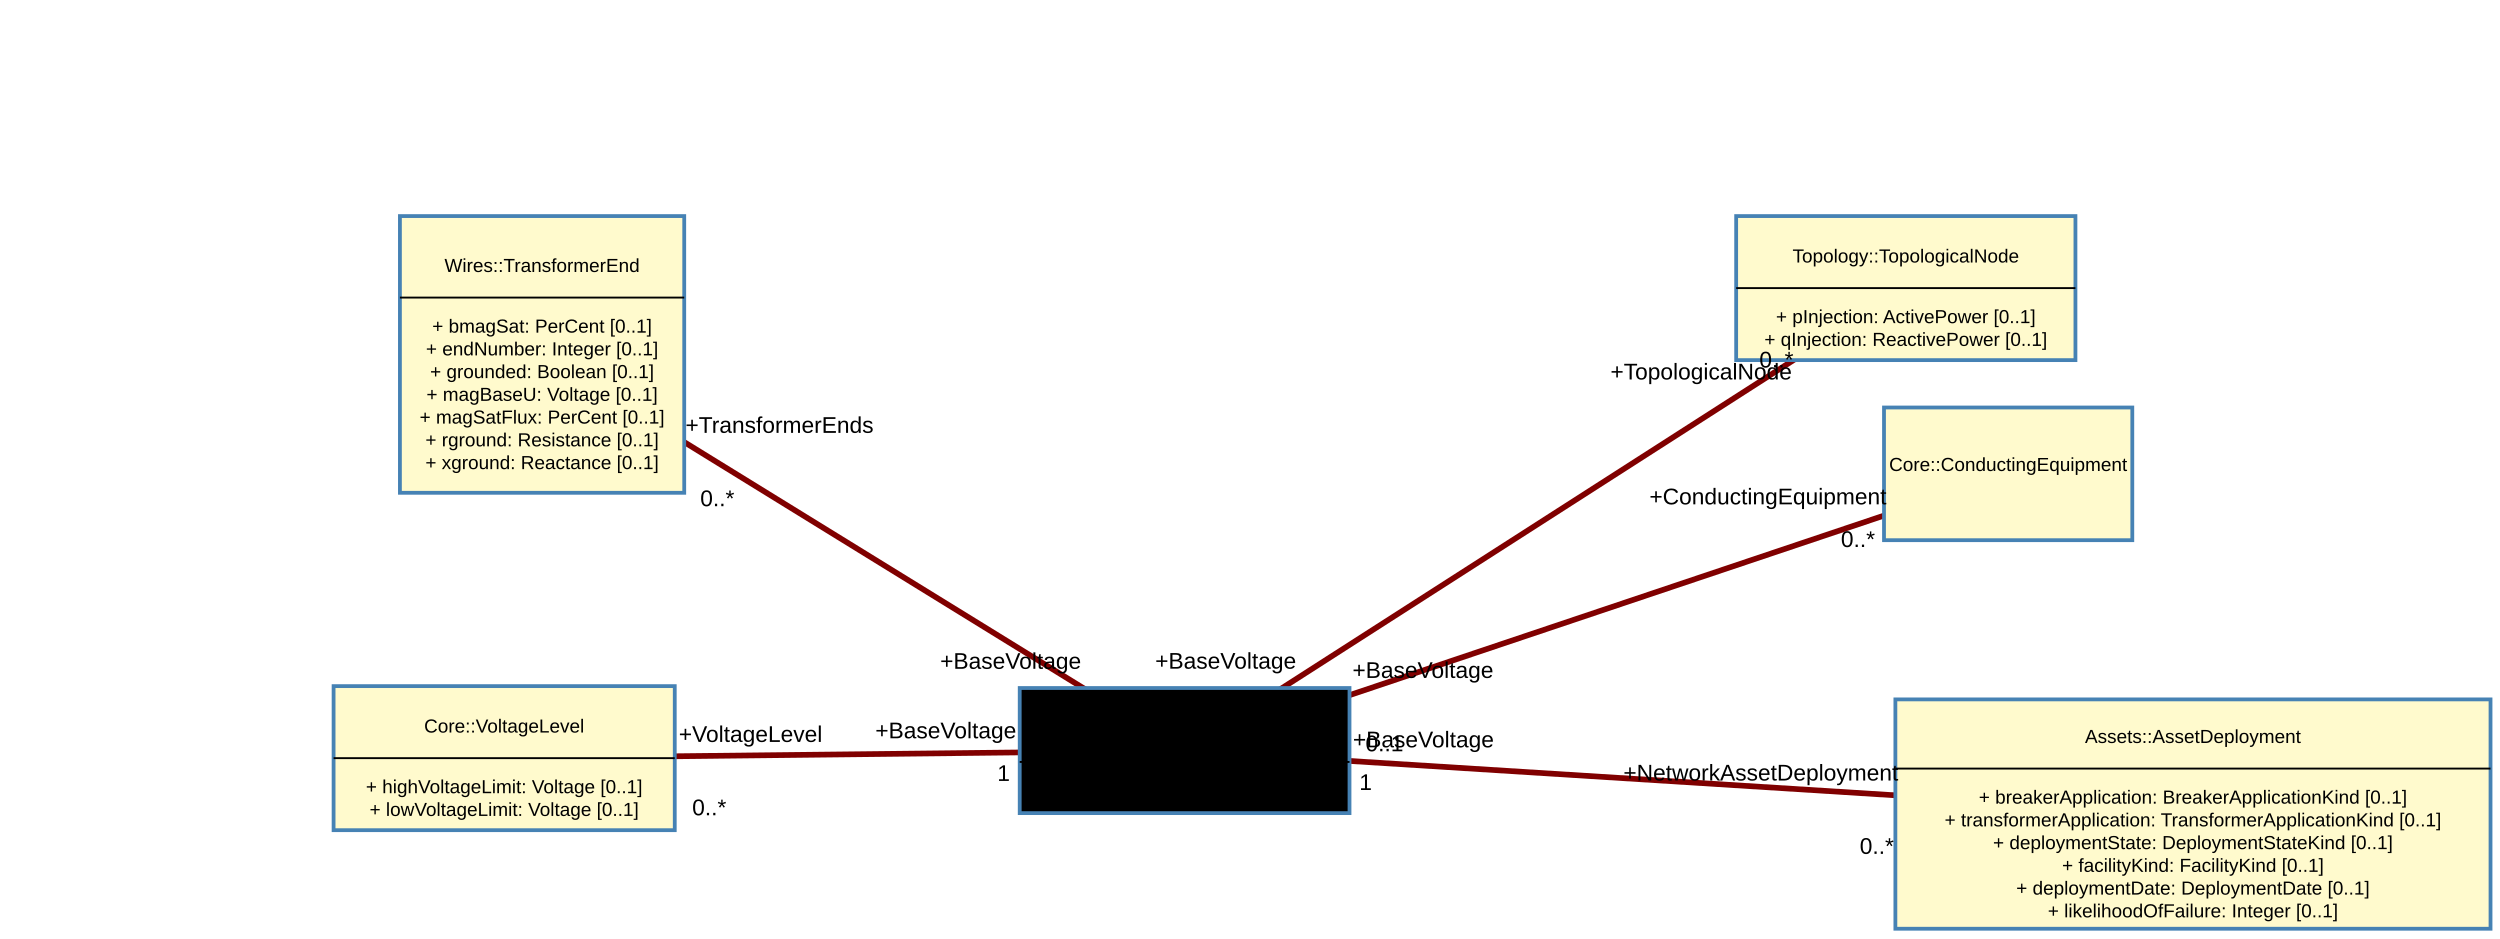
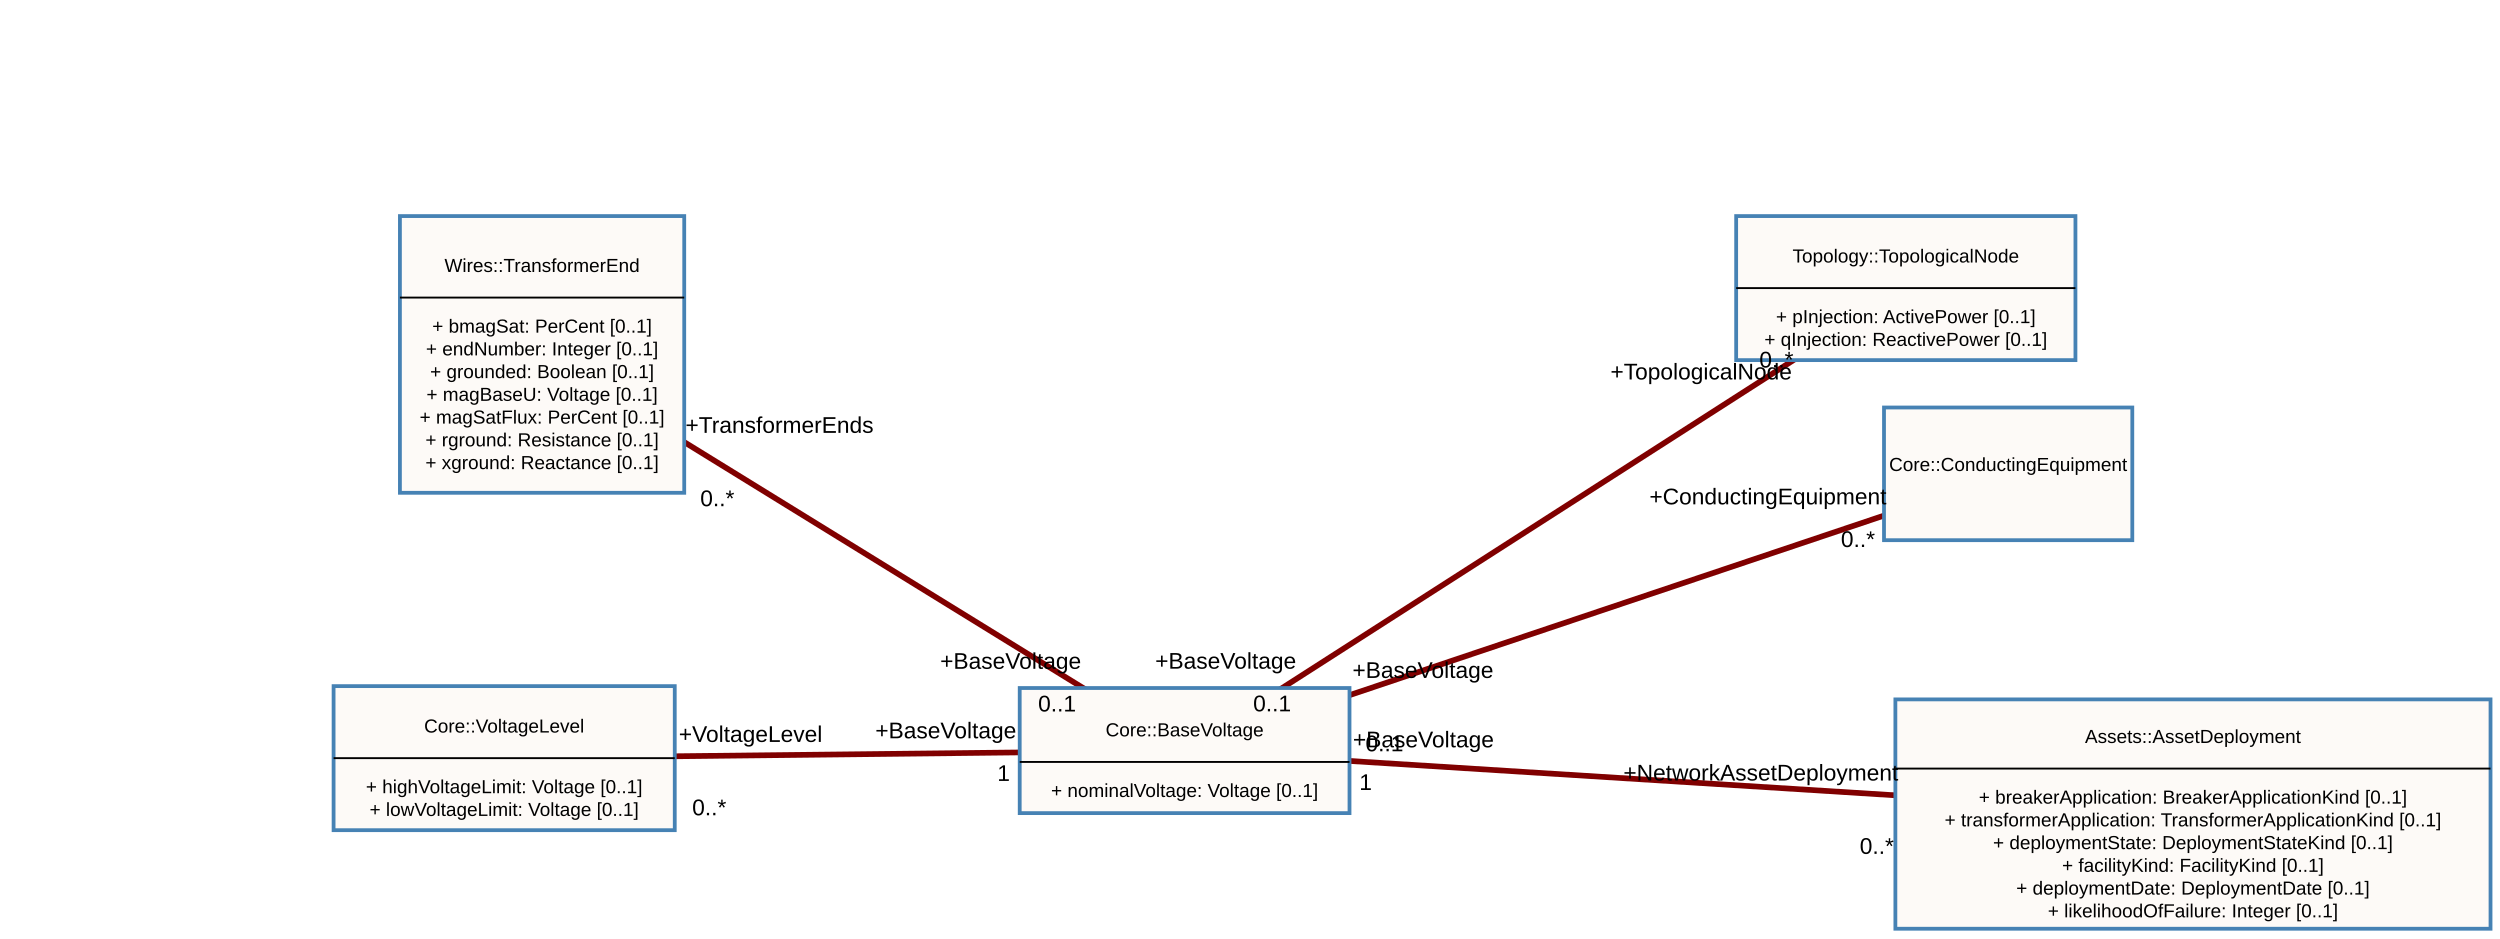
<svg xmlns="http://www.w3.org/2000/svg" width="1319" height="495">
  <g class="zoom-group">
    <defs>
      <marker id="arrowhead" viewBox="-0 -5 10 10" refX="5" refY="0" orient="auto" markerWidth="10" markerHeight="10" xoverflow="visible">
        <path d="M 0,-5 L 10 ,0 L 0,5" fill="black" style="stroke: none;" />
      </marker>
    </defs>
    <line class="link" x1="1157" y1="429.5" x2="625" y2="396" stroke="#800000" stroke-width="3" />
    <line class="link" x1="625" y1="396" x2="1059.5" y2="250" stroke="#800000" stroke-width="3" />
    <line class="link" x1="1005.5" y1="152" x2="625" y2="396" stroke="#800000" stroke-width="3" />
    <line class="link" x1="286" y1="187" x2="625" y2="396" stroke="#800000" stroke-width="3" />
    <line class="link" x1="266" y1="400" x2="625" y2="396" stroke="#800000" stroke-width="3" />
    <g class="draggable" transform="translate(538, 363)">
-       <rect class="box" width="174" height="66" style="fill: #000000; stroke: steelblue; stroke-width: 2px; cursor: move;" />
+       <rect class="box" width="174" height="66" style="fill: #fdfaf7; stroke: steelblue; stroke-width: 2px; cursor: move;" />
      <text class="text" x="87" y="22" dy=".35em" text-anchor="middle" style="font-family: Arial, sans-serif; fill: black; font-size: 10px; pointer-events: none;">Core::BaseVoltage</text>
      <line x1="0" x2="174" y1="39" y2="39" stroke="black" stroke-width="1" />
      <text class="text" x="87" y="54" dy=".35em" text-anchor="middle" style="font-family: Arial, sans-serif; fill: black; font-size: 10px; pointer-events: none;">+  nominalVoltage: Voltage [0..1]</text>
    </g>
    <g class="draggable" transform="translate(1000, 369)">
-       <rect class="box" width="314" height="121" style="fill: #fffacd; stroke: steelblue; stroke-width: 2px; cursor: move;" />
+       <rect class="box" width="314" height="121" style="fill: #fdfaf7; stroke: steelblue; stroke-width: 2px; cursor: move;" />
      <text class="text" x="157" y="19.5" dy=".35em" text-anchor="middle" style="font-family: Arial, sans-serif; fill: black; font-size: 10px; pointer-events: none;">Assets::AssetDeployment</text>
      <line x1="0" x2="314" y1="36.5" y2="36.5" stroke="black" stroke-width="1" />
      <text class="text" x="157" y="51.5" dy=".35em" text-anchor="middle" style="font-family: Arial, sans-serif; fill: black; font-size: 10px; pointer-events: none;">+  breakerApplication: BreakerApplicationKind [0..1]</text>
      <text class="text" x="157" y="63.5" dy=".35em" text-anchor="middle" style="font-family: Arial, sans-serif; fill: black; font-size: 10px; pointer-events: none;">+  transformerApplication: TransformerApplicationKind [0..1]</text>
      <text class="text" x="157" y="75.5" dy=".35em" text-anchor="middle" style="font-family: Arial, sans-serif; fill: black; font-size: 10px; pointer-events: none;">+  deploymentState: DeploymentStateKind [0..1]</text>
      <text class="text" x="157" y="87.5" dy=".35em" text-anchor="middle" style="font-family: Arial, sans-serif; fill: black; font-size: 10px; pointer-events: none;">+  facilityKind: FacilityKind [0..1]</text>
      <text class="text" x="157" y="99.5" dy=".35em" text-anchor="middle" style="font-family: Arial, sans-serif; fill: black; font-size: 10px; pointer-events: none;">+  deploymentDate: DeploymentDate [0..1]</text>
      <text class="text" x="157" y="111.5" dy=".35em" text-anchor="middle" style="font-family: Arial, sans-serif; fill: black; font-size: 10px; pointer-events: none;">+  likelihoodOfFailure: Integer [0..1]</text>
    </g>
    <g class="draggable" transform="translate(994, 215)">
-       <rect class="box" width="131" height="70" style="fill: #fffacd; stroke: steelblue; stroke-width: 2px; cursor: move;" />
+       <rect class="box" width="131" height="70" style="fill: #fdfaf7; stroke: steelblue; stroke-width: 2px; cursor: move;" />
      <text class="text" x="65.5" y="30" dy=".35em" text-anchor="middle" style="font-family: Arial, sans-serif; fill: black; font-size: 10px; pointer-events: none;">Core::ConductingEquipment</text>
    </g>
    <g class="draggable" transform="translate(916, 114)">
-       <rect class="box" width="179" height="76" style="fill: #fffacd; stroke: steelblue; stroke-width: 2px; cursor: move;" />
+       <rect class="box" width="179" height="76" style="fill: #fdfaf7; stroke: steelblue; stroke-width: 2px; cursor: move;" />
      <text class="text" x="89.5" y="21" dy=".35em" text-anchor="middle" style="font-family: Arial, sans-serif; fill: black; font-size: 10px; pointer-events: none;">Topology::TopologicalNode</text>
      <line x1="0" x2="179" y1="38" y2="38" stroke="black" stroke-width="1" />
      <text class="text" x="89.5" y="53" dy=".35em" text-anchor="middle" style="font-family: Arial, sans-serif; fill: black; font-size: 10px; pointer-events: none;">+  pInjection: ActivePower [0..1]</text>
      <text class="text" x="89.5" y="65" dy=".35em" text-anchor="middle" style="font-family: Arial, sans-serif; fill: black; font-size: 10px; pointer-events: none;">+  qInjection: ReactivePower [0..1]</text>
    </g>
    <g class="draggable" transform="translate(211, 114)">
-       <rect class="box" width="150" height="146" style="fill: #fffacd; stroke: steelblue; stroke-width: 2px; cursor: move;" />
+       <rect class="box" width="150" height="146" style="fill: #fdfaf7; stroke: steelblue; stroke-width: 2px; cursor: move;" />
      <text class="text" x="75" y="26" dy=".35em" text-anchor="middle" style="font-family: Arial, sans-serif; fill: black; font-size: 10px; pointer-events: none;">Wires::TransformerEnd</text>
      <line x1="0" x2="150" y1="43" y2="43" stroke="black" stroke-width="1" />
      <text class="text" x="75" y="58" dy=".35em" text-anchor="middle" style="font-family: Arial, sans-serif; fill: black; font-size: 10px; pointer-events: none;">+  bmagSat: PerCent [0..1]</text>
      <text class="text" x="75" y="70" dy=".35em" text-anchor="middle" style="font-family: Arial, sans-serif; fill: black; font-size: 10px; pointer-events: none;">+  endNumber: Integer [0..1]</text>
      <text class="text" x="75" y="82" dy=".35em" text-anchor="middle" style="font-family: Arial, sans-serif; fill: black; font-size: 10px; pointer-events: none;">+  grounded: Boolean [0..1]</text>
      <text class="text" x="75" y="94" dy=".35em" text-anchor="middle" style="font-family: Arial, sans-serif; fill: black; font-size: 10px; pointer-events: none;">+  magBaseU: Voltage [0..1]</text>
      <text class="text" x="75" y="106" dy=".35em" text-anchor="middle" style="font-family: Arial, sans-serif; fill: black; font-size: 10px; pointer-events: none;">+  magSatFlux: PerCent [0..1]</text>
      <text class="text" x="75" y="118" dy=".35em" text-anchor="middle" style="font-family: Arial, sans-serif; fill: black; font-size: 10px; pointer-events: none;">+  rground: Resistance [0..1]</text>
      <text class="text" x="75" y="130" dy=".35em" text-anchor="middle" style="font-family: Arial, sans-serif; fill: black; font-size: 10px; pointer-events: none;">+  xground: Reactance [0..1]</text>
    </g>
    <g class="draggable" transform="translate(176, 362)">
-       <rect class="box" width="180" height="76" style="fill: #fffacd; stroke: steelblue; stroke-width: 2px; cursor: move;" />
+       <rect class="box" width="180" height="76" style="fill: #fdfaf7; stroke: steelblue; stroke-width: 2px; cursor: move;" />
      <text class="text" x="90" y="21" dy=".35em" text-anchor="middle" style="font-family: Arial, sans-serif; fill: black; font-size: 10px; pointer-events: none;">Core::VoltageLevel</text>
      <line x1="0" x2="180" y1="38" y2="38" stroke="black" stroke-width="1" />
      <text class="text" x="90" y="53" dy=".35em" text-anchor="middle" style="font-family: Arial, sans-serif; fill: black; font-size: 10px; pointer-events: none;">+  highVoltageLimit: Voltage [0..1]</text>
      <text class="text" x="90" y="65" dy=".35em" text-anchor="middle" style="font-family: Arial, sans-serif; fill: black; font-size: 10px; pointer-events: none;">+  lowVoltageLimit: Voltage [0..1]</text>
    </g>
    <text class="link-text-start-top" x="929.01" y="411.799" text-anchor="middle" style="font-family: Arial, sans-serif; font-size: 12px; fill: black;">+NetworkAssetDeployment</text>
    <text class="link-text-start-top" x="750.74" y="357.674" text-anchor="middle" style="font-family: Arial, sans-serif; font-size: 12px; fill: black;">+BaseVoltage</text>
    <text class="link-text-start-top" x="897.533" y="200.199" text-anchor="middle" style="font-family: Arial, sans-serif; font-size: 12px; fill: black;">+TopologicalNode</text>
    <text class="link-text-start-top" x="411.256" y="228.363" text-anchor="middle" style="font-family: Arial, sans-serif; font-size: 12px; fill: black;">+TransformerEnds</text>
    <text class="link-text-start-top" x="396" y="391.442" text-anchor="middle" style="font-family: Arial, sans-serif; font-size: 12px; fill: black;">+VoltageLevel</text>
    <text class="link-text-start-btm" x="986.01" y="434.299" dx="0.35em" dy="1.35em" text-anchor="middle" style="font-family: Arial, sans-serif; font-size: 12px; fill: black;">0..*</text>
    <text class="link-text-start-btm" x="726.24" y="380.174" dx="0.35em" dy="1.35em" text-anchor="middle" style="font-family: Arial, sans-serif; font-size: 12px; fill: black;">0..1</text>
    <text class="link-text-start-btm" x="933.033" y="177.699" dx="0.35em" dy="1.35em" text-anchor="middle" style="font-family: Arial, sans-serif; font-size: 12px; fill: black;">0..*</text>
    <text class="link-text-start-btm" x="374.256" y="250.863" dx="0.35em" dy="1.35em" text-anchor="middle" style="font-family: Arial, sans-serif; font-size: 12px; fill: black;">0..*</text>
    <text class="link-text-start-btm" x="370" y="413.942" dx="0.35em" dy="1.35em" text-anchor="middle" style="font-family: Arial, sans-serif; font-size: 12px; fill: black;">0..*</text>
    <text class="link-text-end-top" x="750.99" y="394.293" text-anchor="middle" style="font-family: Arial, sans-serif; font-size: 12px; fill: black;">+BaseVoltage</text>
    <text class="link-text-end-top" x="932.76" y="266.102" text-anchor="middle" style="font-family: Arial, sans-serif; font-size: 12px; fill: black;">+ConductingEquipment</text>
    <text class="link-text-end-top" x="646.67" y="352.801" text-anchor="middle" style="font-family: Arial, sans-serif; font-size: 12px; fill: black;">+BaseVoltage</text>
    <text class="link-text-end-top" x="533.218" y="352.876" text-anchor="middle" style="font-family: Arial, sans-serif; font-size: 12px; fill: black;">+BaseVoltage</text>
    <text class="link-text-end-top" x="499" y="389.525" text-anchor="middle" style="font-family: Arial, sans-serif; font-size: 12px; fill: black;">+BaseVoltage</text>
    <text class="link-text-end-btm" x="720.49" y="416.793" text-anchor="middle" style="font-family: Arial, sans-serif; font-size: 12px; fill: black;">1</text>
    <text class="link-text-end-btm" x="980.26" y="288.602" text-anchor="middle" style="font-family: Arial, sans-serif; font-size: 12px; fill: black;">0..*</text>
    <text class="link-text-end-btm" x="671.17" y="375.301" text-anchor="middle" style="font-family: Arial, sans-serif; font-size: 12px; fill: black;">0..1</text>
    <text class="link-text-end-btm" x="557.718" y="375.376" text-anchor="middle" style="font-family: Arial, sans-serif; font-size: 12px; fill: black;">0..1</text>
    <text class="link-text-end-btm" x="529.5" y="412.025" text-anchor="middle" style="font-family: Arial, sans-serif; font-size: 12px; fill: black;">1</text>
  </g>
</svg>
